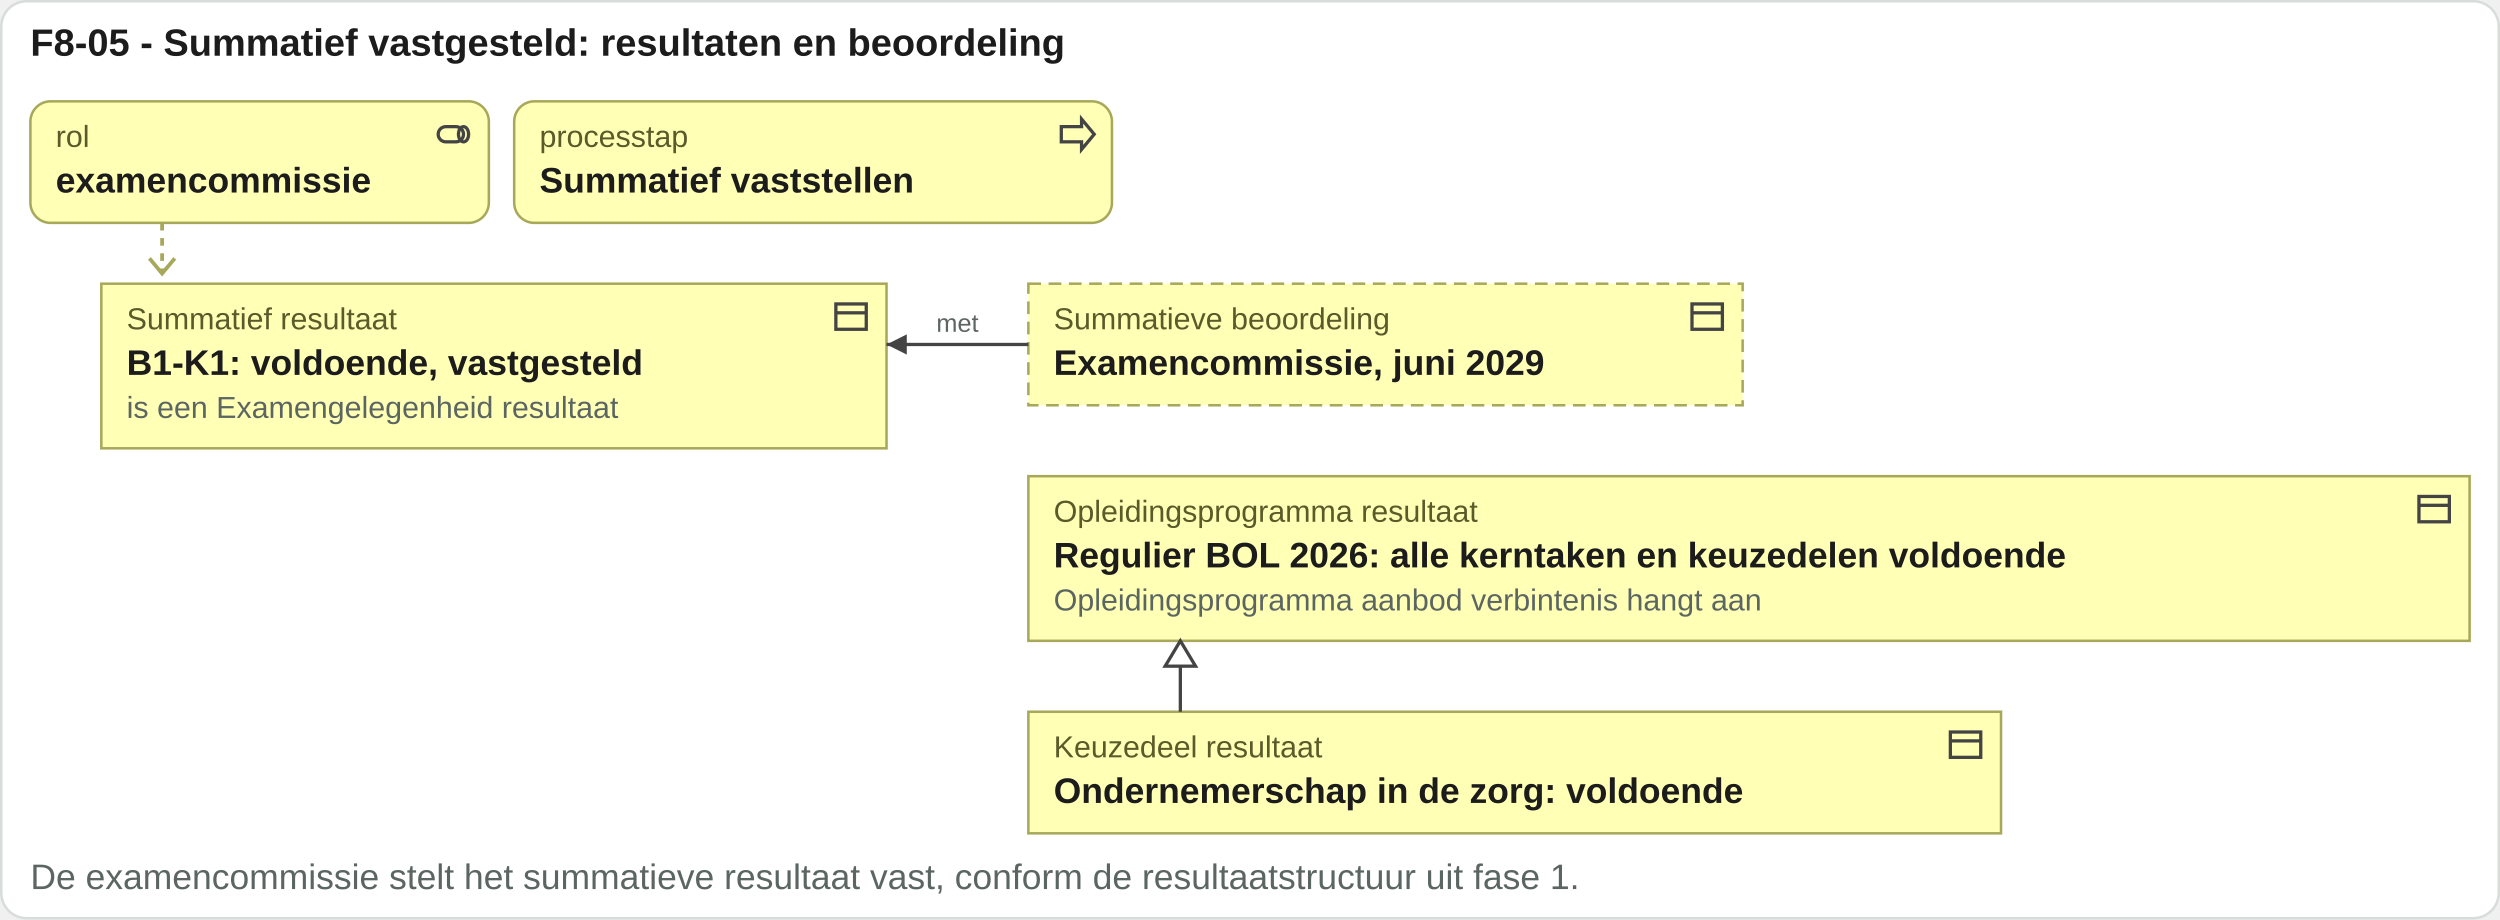
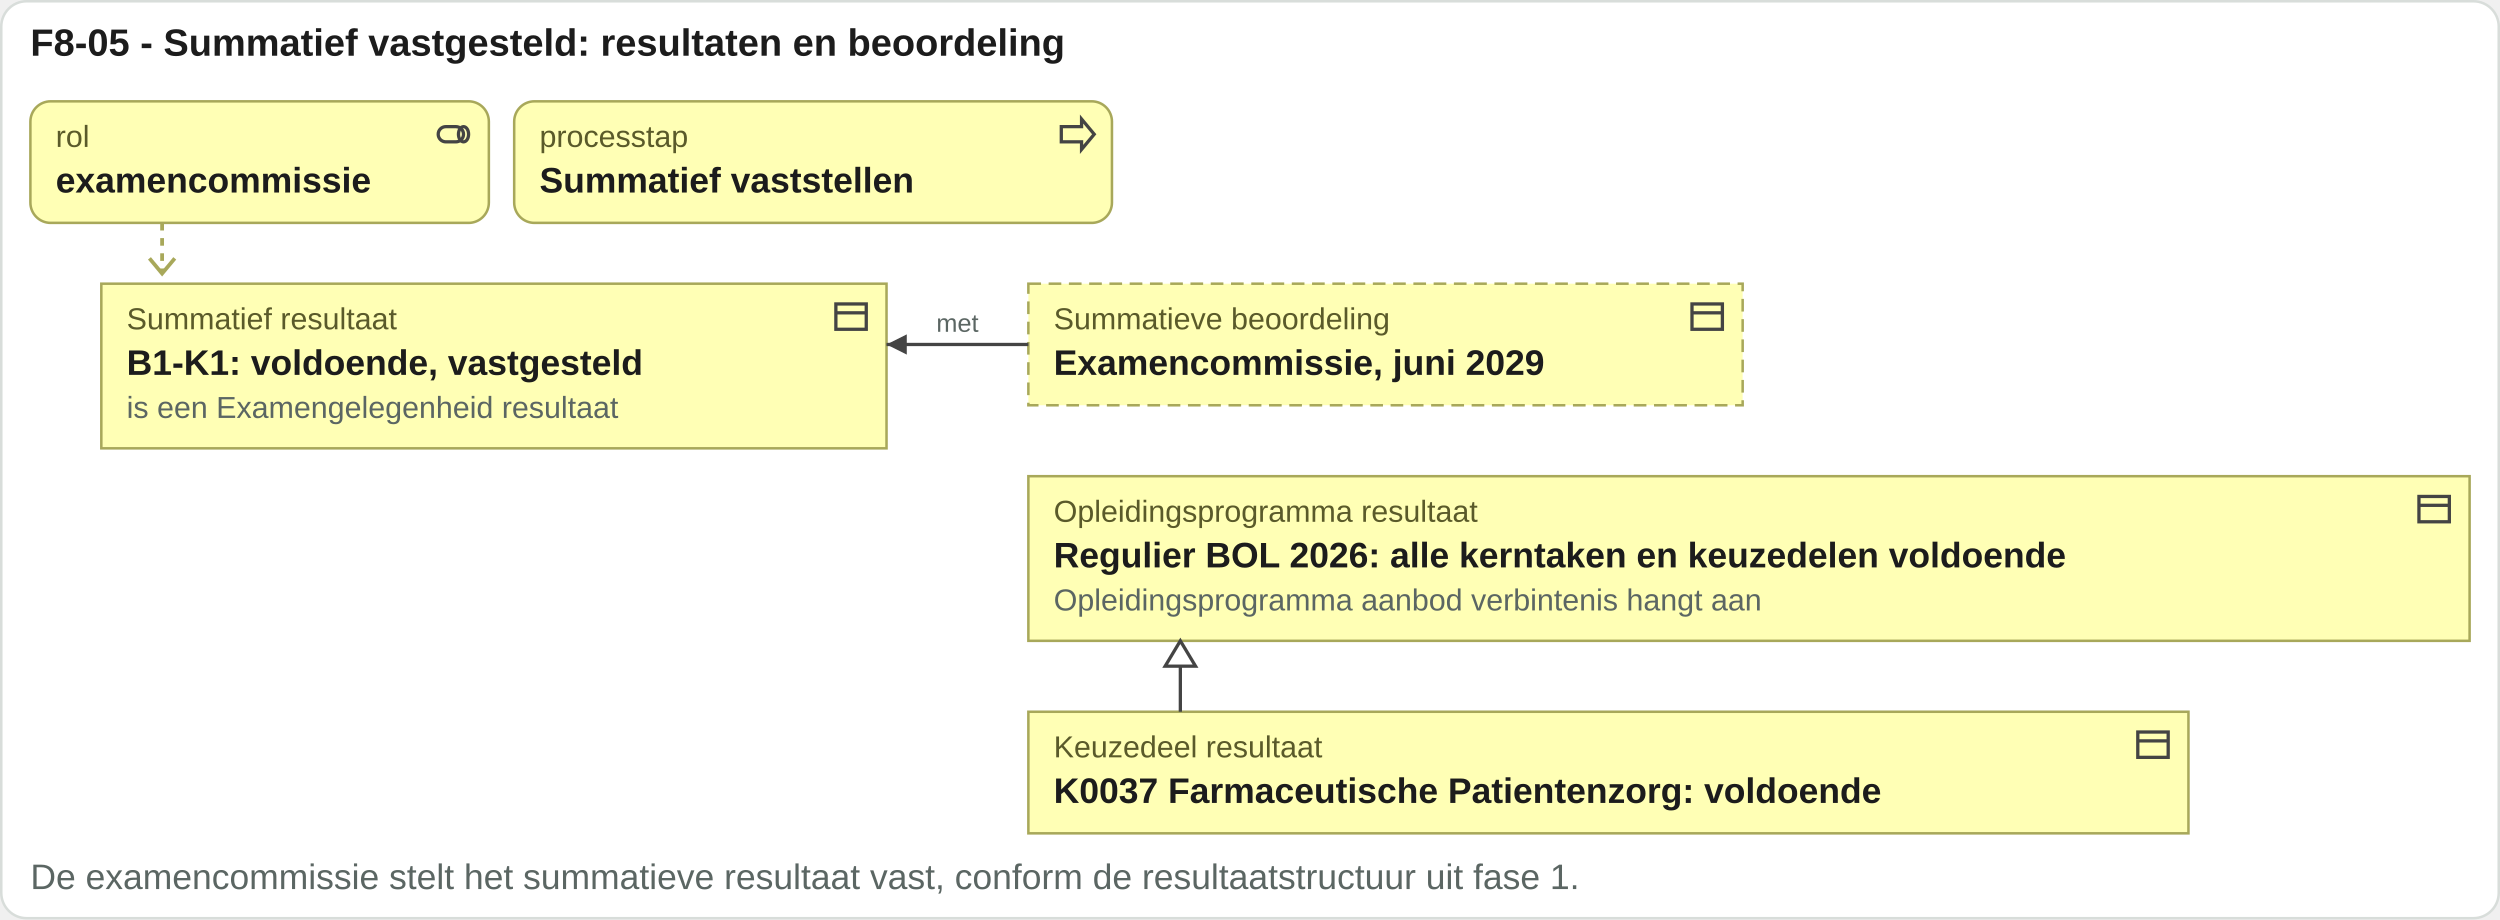
<svg xmlns="http://www.w3.org/2000/svg" viewBox="0 0 987 363" width="987" height="363">
  <rect x="0.5" y="0.5" width="986" height="362" rx="10" fill="#ffffff" stroke="#d8ddda" />
  <text x="12" y="22" font-family="Arial, Helvetica, sans-serif" font-size="15" font-weight="bold" fill="#1c1c1c" text-anchor="start">F8-05 - Summatief vastgesteld: resultaten en beoordeling</text>
  <rect x="12" y="40" width="181" height="48" rx="8" fill="#ffffb5" stroke="#a8a85a" />
  <g transform="translate(171,45)" fill="none" stroke="#444" stroke-width="1.3">
    <rect x="2" y="5" width="10" height="6" rx="3" />
    <ellipse cx="12" cy="8" rx="2" ry="3" />
  </g>
  <text x="22" y="58" font-family="Arial, Helvetica, sans-serif" font-size="12" fill="#5a5a2a" text-anchor="start">rol</text>
  <text x="22" y="76" font-family="Arial, Helvetica, sans-serif" font-size="14" font-weight="bold" fill="#1c1c1c" text-anchor="start">examencommissie</text>
  <rect x="203" y="40" width="236" height="48" rx="8" fill="#ffffb5" stroke="#a8a85a" />
  <g transform="translate(417,45)" fill="none" stroke="#444" stroke-width="1.3">
    <path d="M2 5h8V2l5 6-5 6v-3H2z" />
  </g>
  <text x="213" y="58" font-family="Arial, Helvetica, sans-serif" font-size="12" fill="#5a5a2a" text-anchor="start">processtap</text>
  <text x="213" y="76" font-family="Arial, Helvetica, sans-serif" font-size="14" font-weight="bold" fill="#1c1c1c" text-anchor="start">Summatief vaststellen</text>
  <path d="M64 88 V108" stroke="#a8a85a" stroke-width="1.5" stroke-dasharray="3 3" />
  <path d="M59 102 l5 6 5 -6" fill="none" stroke="#a8a85a" stroke-width="1.5" />
  <rect x="40" y="112" width="310" height="65" rx="0" fill="#ffffb5" stroke="#a8a85a" />
  <g transform="translate(328,117)" fill="none" stroke="#444" stroke-width="1.3">
    <rect x="2" y="3" width="12" height="10" />
    <path d="M2 6.5h12" />
  </g>
  <text x="50" y="130" font-family="Arial, Helvetica, sans-serif" font-size="12" fill="#5a5a2a" text-anchor="start">Summatief resultaat</text>
  <text x="50" y="148" font-family="Arial, Helvetica, sans-serif" font-size="14" font-weight="bold" fill="#1c1c1c" text-anchor="start">B1-K1: voldoende, vastgesteld</text>
  <text x="50" y="165" font-family="Arial, Helvetica, sans-serif" font-size="12" fill="#5b6663" text-anchor="start">is een Examengelegenheid resultaat</text>
  <rect x="406" y="112" width="282" height="48" rx="0" fill="#ffffb5" stroke="#a8a85a" stroke-dasharray="5 3" />
  <g transform="translate(666,117)" fill="none" stroke="#444" stroke-width="1.3">
    <rect x="2" y="3" width="12" height="10" />
    <path d="M2 6.5h12" />
  </g>
  <text x="416" y="130" font-family="Arial, Helvetica, sans-serif" font-size="12" fill="#5a5a2a" text-anchor="start">Summatieve beoordeling</text>
  <text x="416" y="148" font-family="Arial, Helvetica, sans-serif" font-size="14" font-weight="bold" fill="#1c1c1c" text-anchor="start">Examencommissie, juni 2029</text>
  <rect x="406" y="188" width="569" height="65" rx="0" fill="#ffffb5" stroke="#a8a85a" />
  <g transform="translate(953,193)" fill="none" stroke="#444" stroke-width="1.3">
    <rect x="2" y="3" width="12" height="10" />
    <path d="M2 6.5h12" />
  </g>
  <text x="416" y="206" font-family="Arial, Helvetica, sans-serif" font-size="12" fill="#5a5a2a" text-anchor="start">Opleidingsprogramma resultaat</text>
  <text x="416" y="224" font-family="Arial, Helvetica, sans-serif" font-size="14" font-weight="bold" fill="#1c1c1c" text-anchor="start">Regulier BOL 2026: alle kerntaken en keuzedelen voldoende</text>
  <text x="416" y="241" font-family="Arial, Helvetica, sans-serif" font-size="12" fill="#5b6663" text-anchor="start">Opleidingsprogramma aanbod verbintenis hangt aan</text>
-   <rect x="406" y="281" width="384" height="48" rx="0" fill="#ffffb5" stroke="#a8a85a" />
-   <g transform="translate(768,286)" fill="none" stroke="#444" stroke-width="1.3">
+   <rect x="406" y="281" width="458" height="48" rx="0" fill="#ffffb5" stroke="#a8a85a" />
+   <g transform="translate(842,286)" fill="none" stroke="#444" stroke-width="1.3">
    <rect x="2" y="3" width="12" height="10" />
    <path d="M2 6.5h12" />
  </g>
  <text x="416" y="299" font-family="Arial, Helvetica, sans-serif" font-size="12" fill="#5a5a2a" text-anchor="start">Keuzedeel resultaat</text>
-   <text x="416" y="317" font-family="Arial, Helvetica, sans-serif" font-size="14" font-weight="bold" fill="#1c1c1c" text-anchor="start">Ondernemerschap in de zorg: voldoende</text>
+   <text x="416" y="317" font-family="Arial, Helvetica, sans-serif" font-size="14" font-weight="bold" fill="#1c1c1c" text-anchor="start">K0037 Farmaceutische Patientenzorg: voldoende</text>
  <path d="M350 136H406" stroke="#444" stroke-width="1.3" fill="none" />
  <path d="M350 136l8 -4v8z" fill="#444" />
  <text x="378" y="131" font-family="Arial, Helvetica, sans-serif" font-size="10" fill="#5b6663" text-anchor="middle">met</text>
  <path d="M466 253V281" stroke="#444" stroke-width="1.3" fill="none" />
  <path d="M466 253l-6 10h12z" fill="#ffffff" stroke="#444" stroke-width="1.3" />
  <text x="12" y="351" font-family="Arial, Helvetica, sans-serif" font-size="14" fill="#5b6663" text-anchor="start">De examencommissie stelt het summatieve resultaat vast, conform de resultaatstructuur uit fase 1.</text>
</svg>
